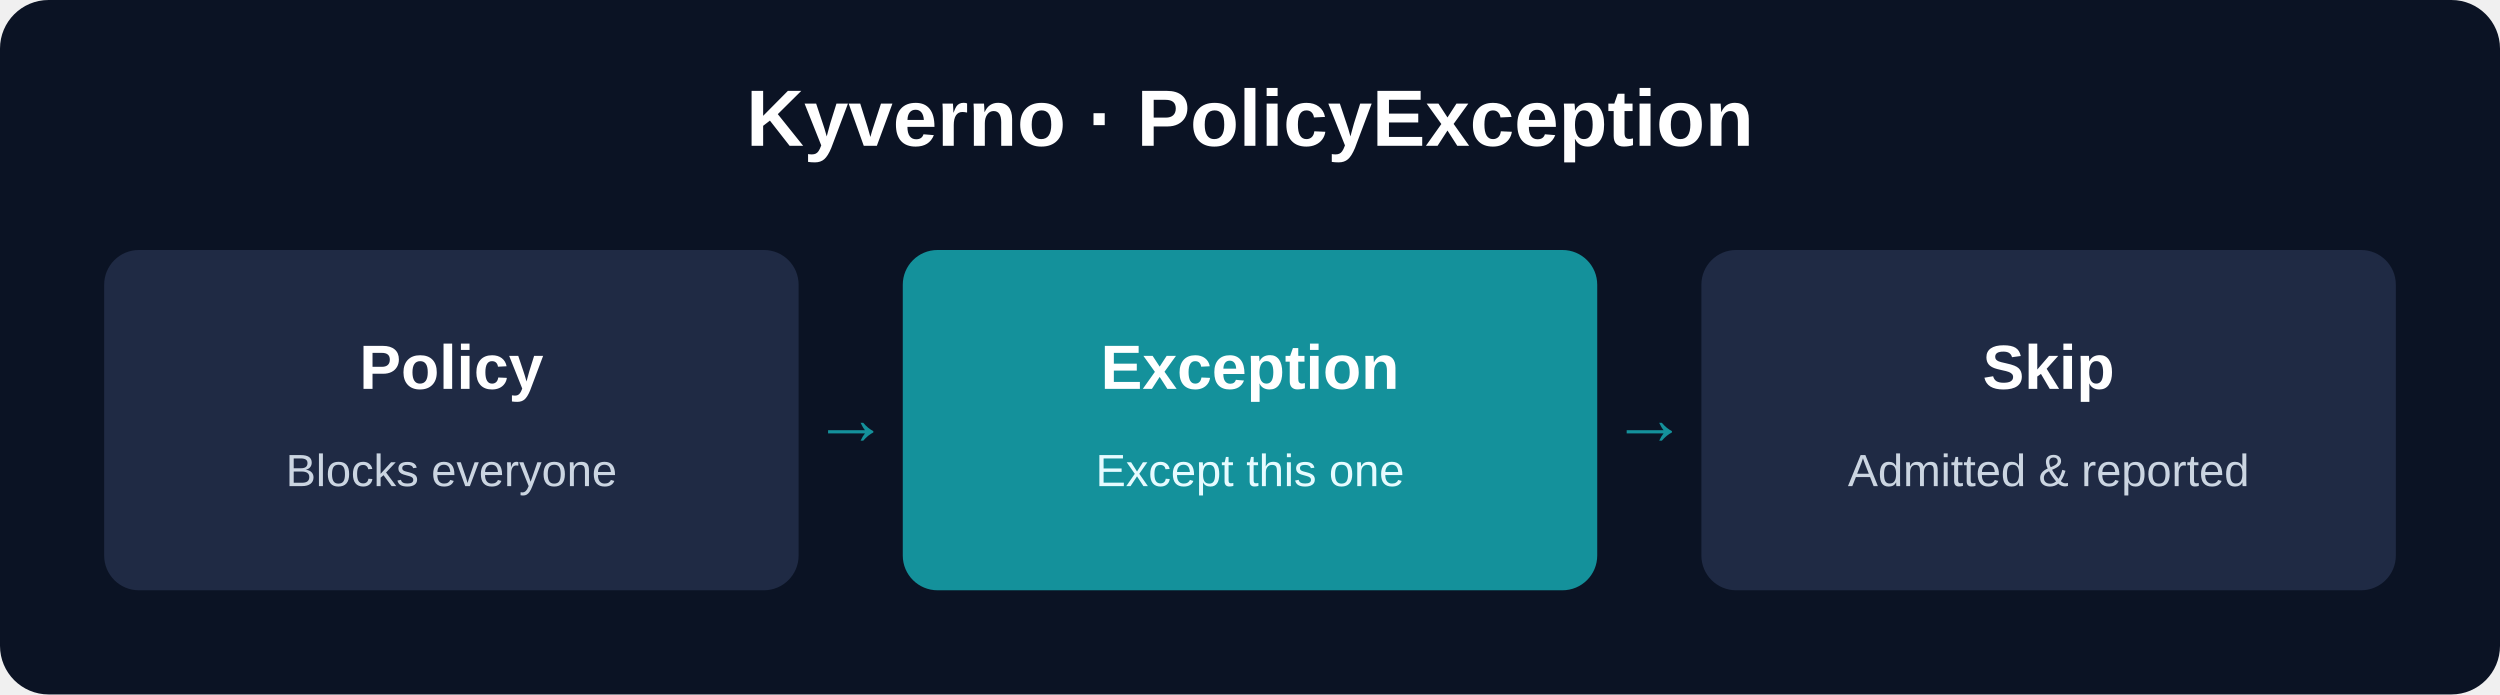
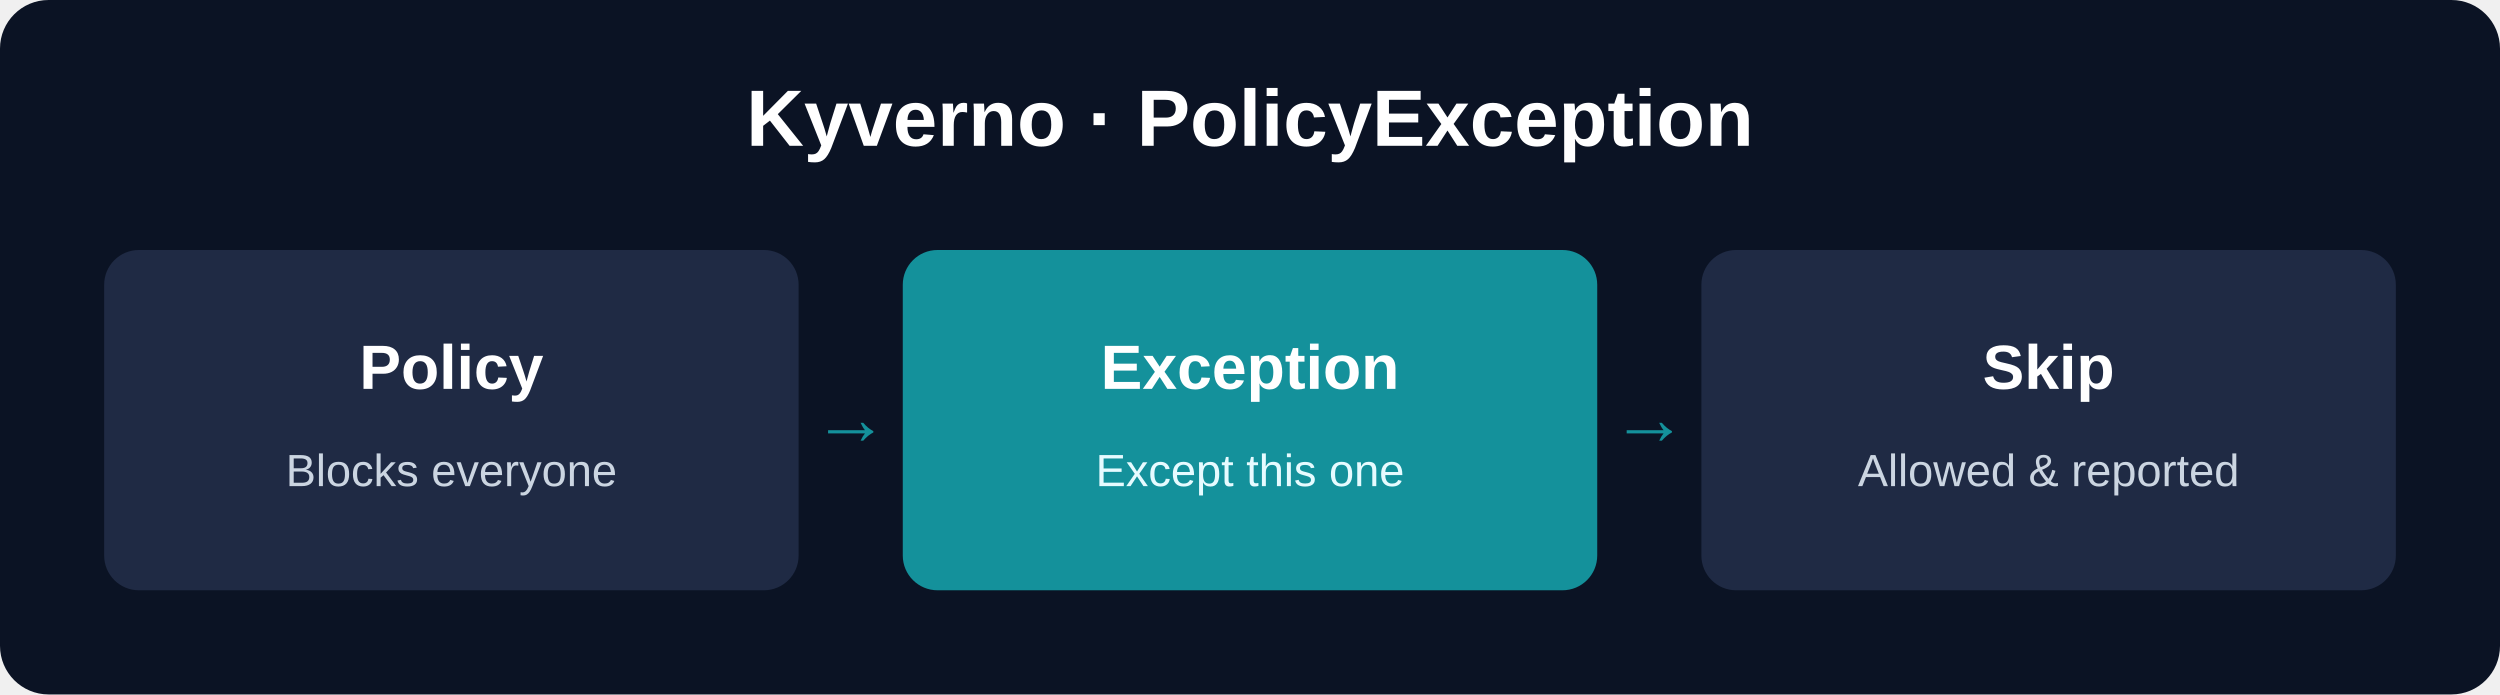
<svg xmlns="http://www.w3.org/2000/svg" viewBox="0 0 720 200" role="img" aria-label="Kyverno PolicyException">
  <rect width="720" height="200" rx="14" fill="#0b1324" />
  <text x="360" y="42" text-anchor="middle" font-family="Segoe UI, Arial, sans-serif" font-size="23" font-weight="700" fill="#ffffff">Kyverno · PolicyException</text>
  <rect x="30" y="72" width="200" height="98" rx="10" fill="#1f2a44" />
  <text x="130" y="112" text-anchor="middle" font-family="Segoe UI, Arial, sans-serif" font-size="18" font-weight="700" fill="#ffffff">Policy</text>
  <text x="130" y="140" text-anchor="middle" font-family="Segoe UI, Arial, sans-serif" font-size="13" fill="#cbd5e1">Blocks everyone</text>
  <text x="245" y="128" text-anchor="middle" font-family="Segoe UI, Arial, sans-serif" font-size="22" fill="#14919b">→</text>
  <rect x="260" y="72" width="200" height="98" rx="10" fill="#14919b" />
  <text x="360" y="112" text-anchor="middle" font-family="Segoe UI, Arial, sans-serif" font-size="18" font-weight="700" fill="#ffffff">Exception</text>
  <text x="360" y="140" text-anchor="middle" font-family="Segoe UI, Arial, sans-serif" font-size="13" fill="#e6fbff">Except this one</text>
  <text x="475" y="128" text-anchor="middle" font-family="Segoe UI, Arial, sans-serif" font-size="22" fill="#14919b">→</text>
  <rect x="490" y="72" width="200" height="98" rx="10" fill="#1f2a44" />
  <text x="590" y="112" text-anchor="middle" font-family="Segoe UI, Arial, sans-serif" font-size="18" font-weight="700" fill="#ffffff">Skip</text>
-   <text x="590" y="140" text-anchor="middle" font-family="Segoe UI, Arial, sans-serif" font-size="13" fill="#cbd5e1">Admitted &amp; reported</text>
+   <text x="590" y="140" text-anchor="middle" font-family="Segoe UI, Arial, sans-serif" font-size="13" fill="#cbd5e1">Allowed &amp; reported</text>
</svg>
